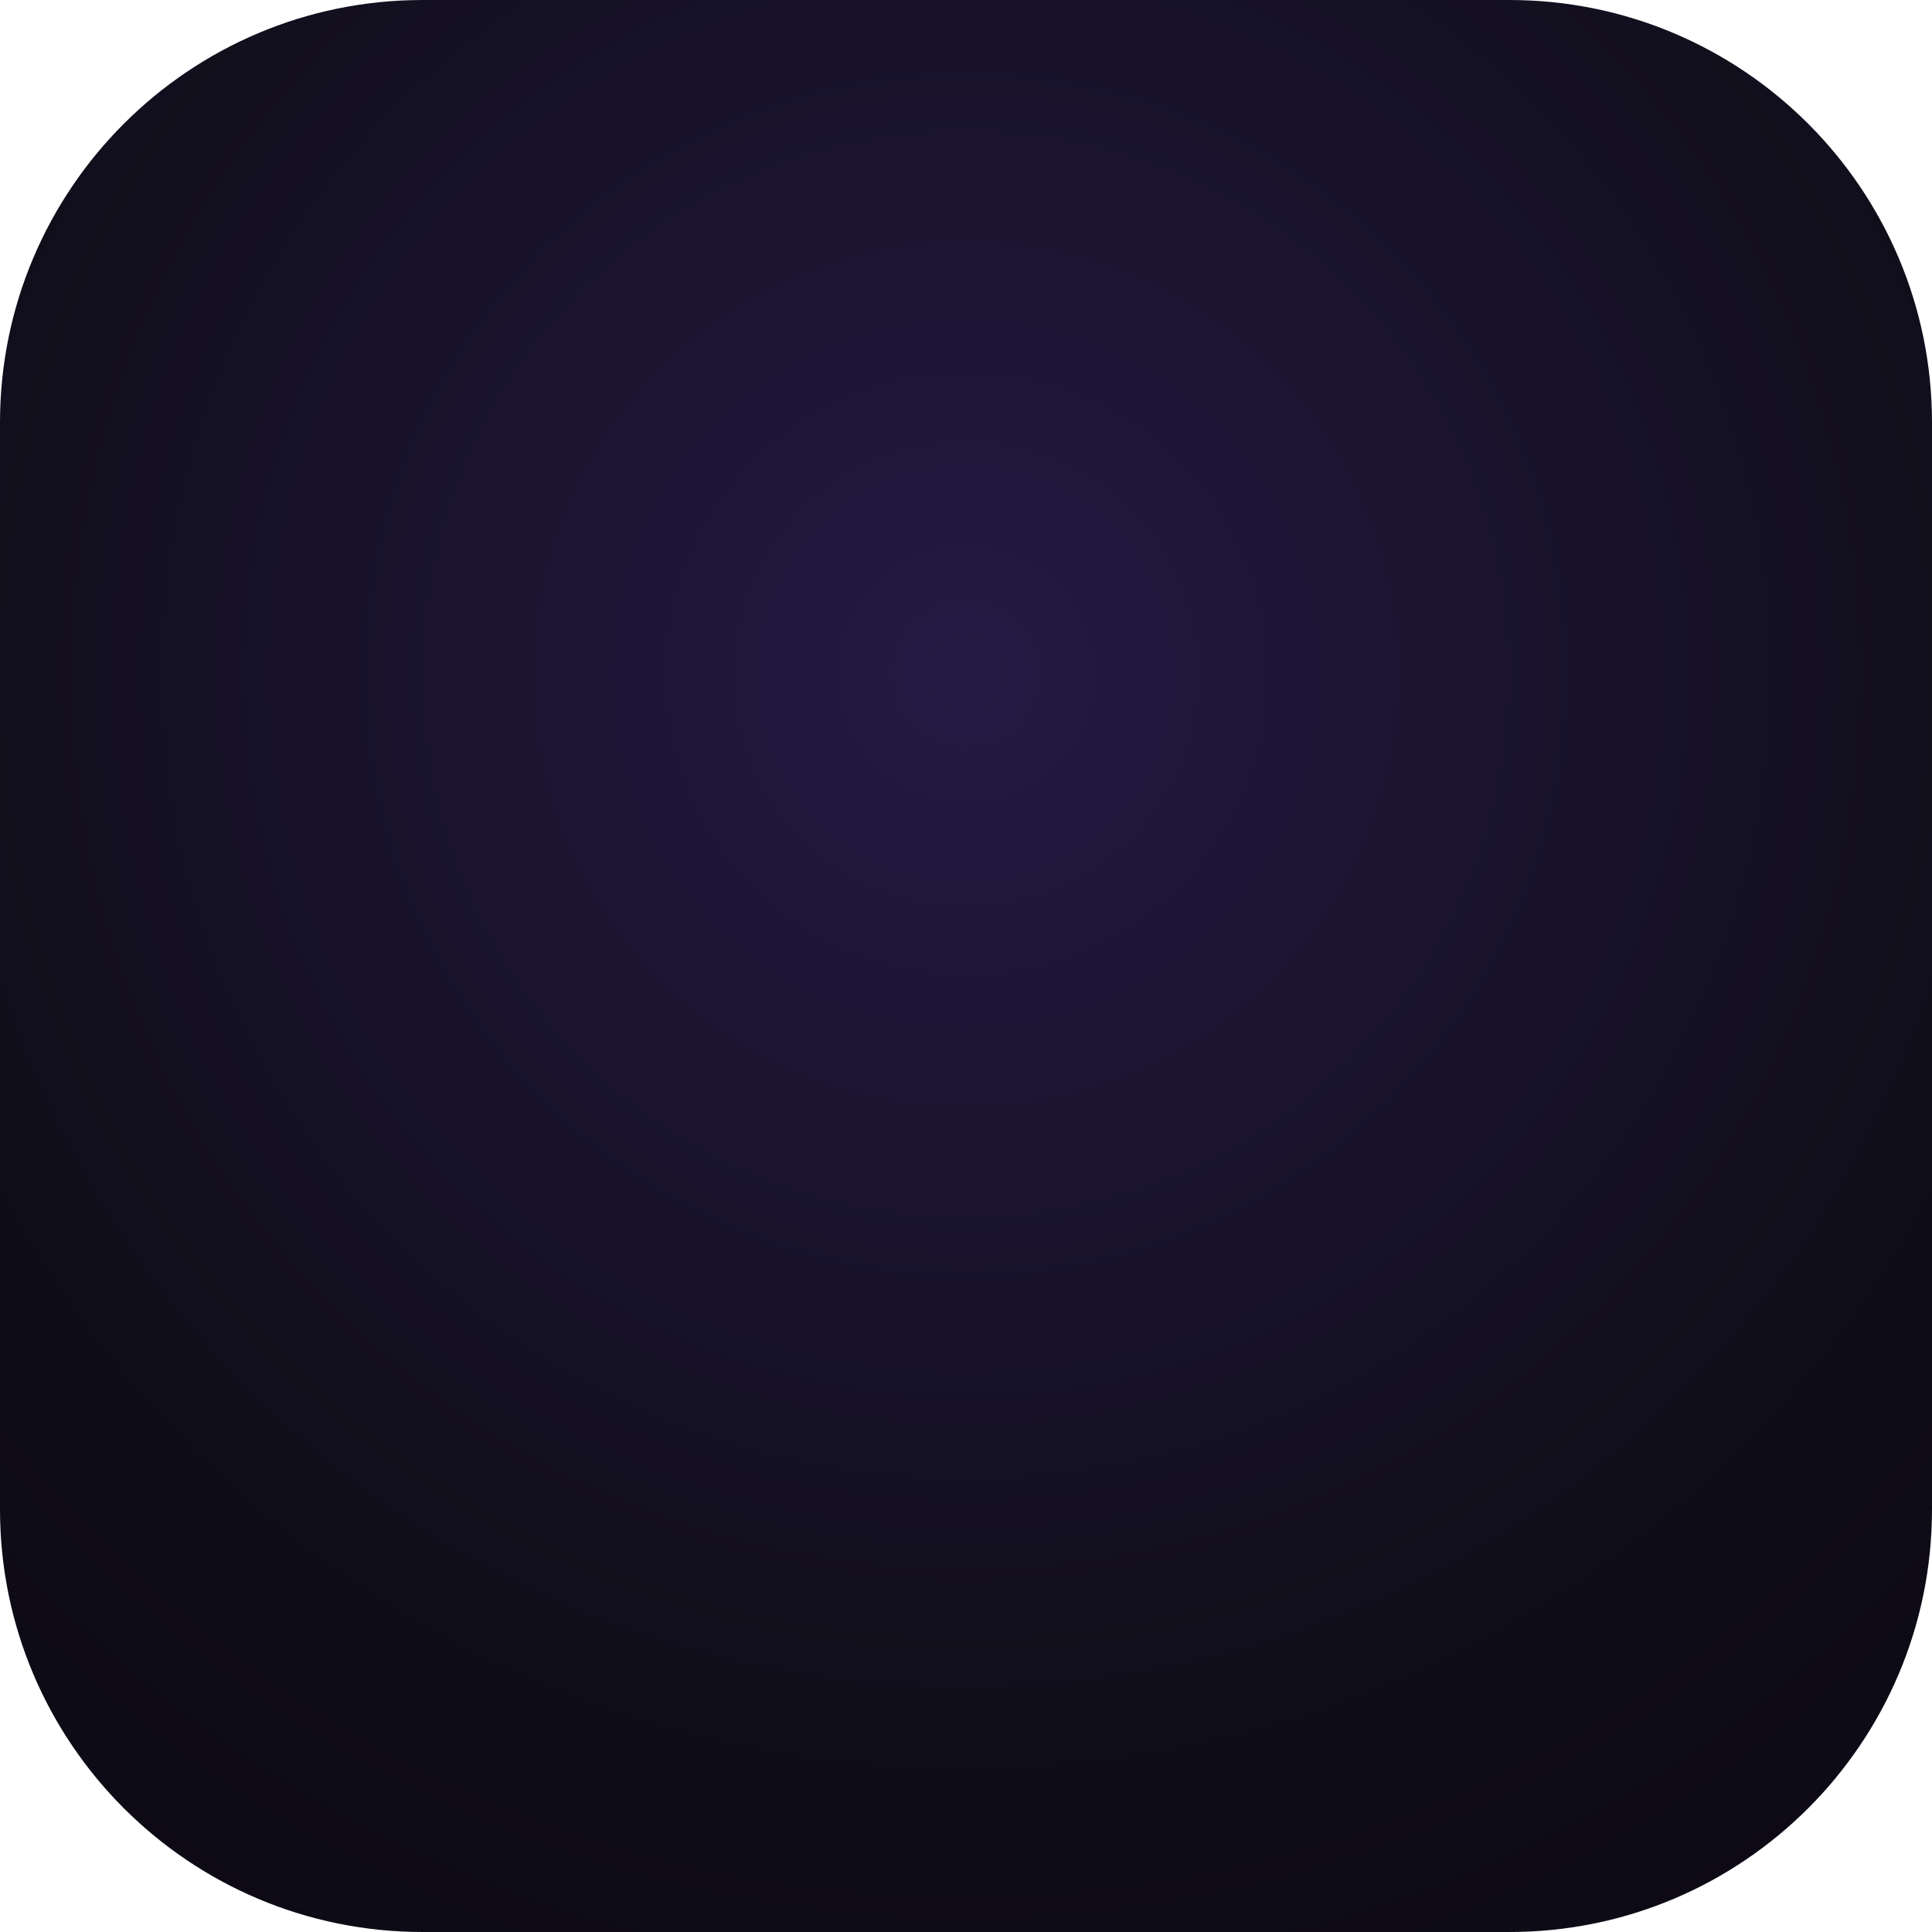
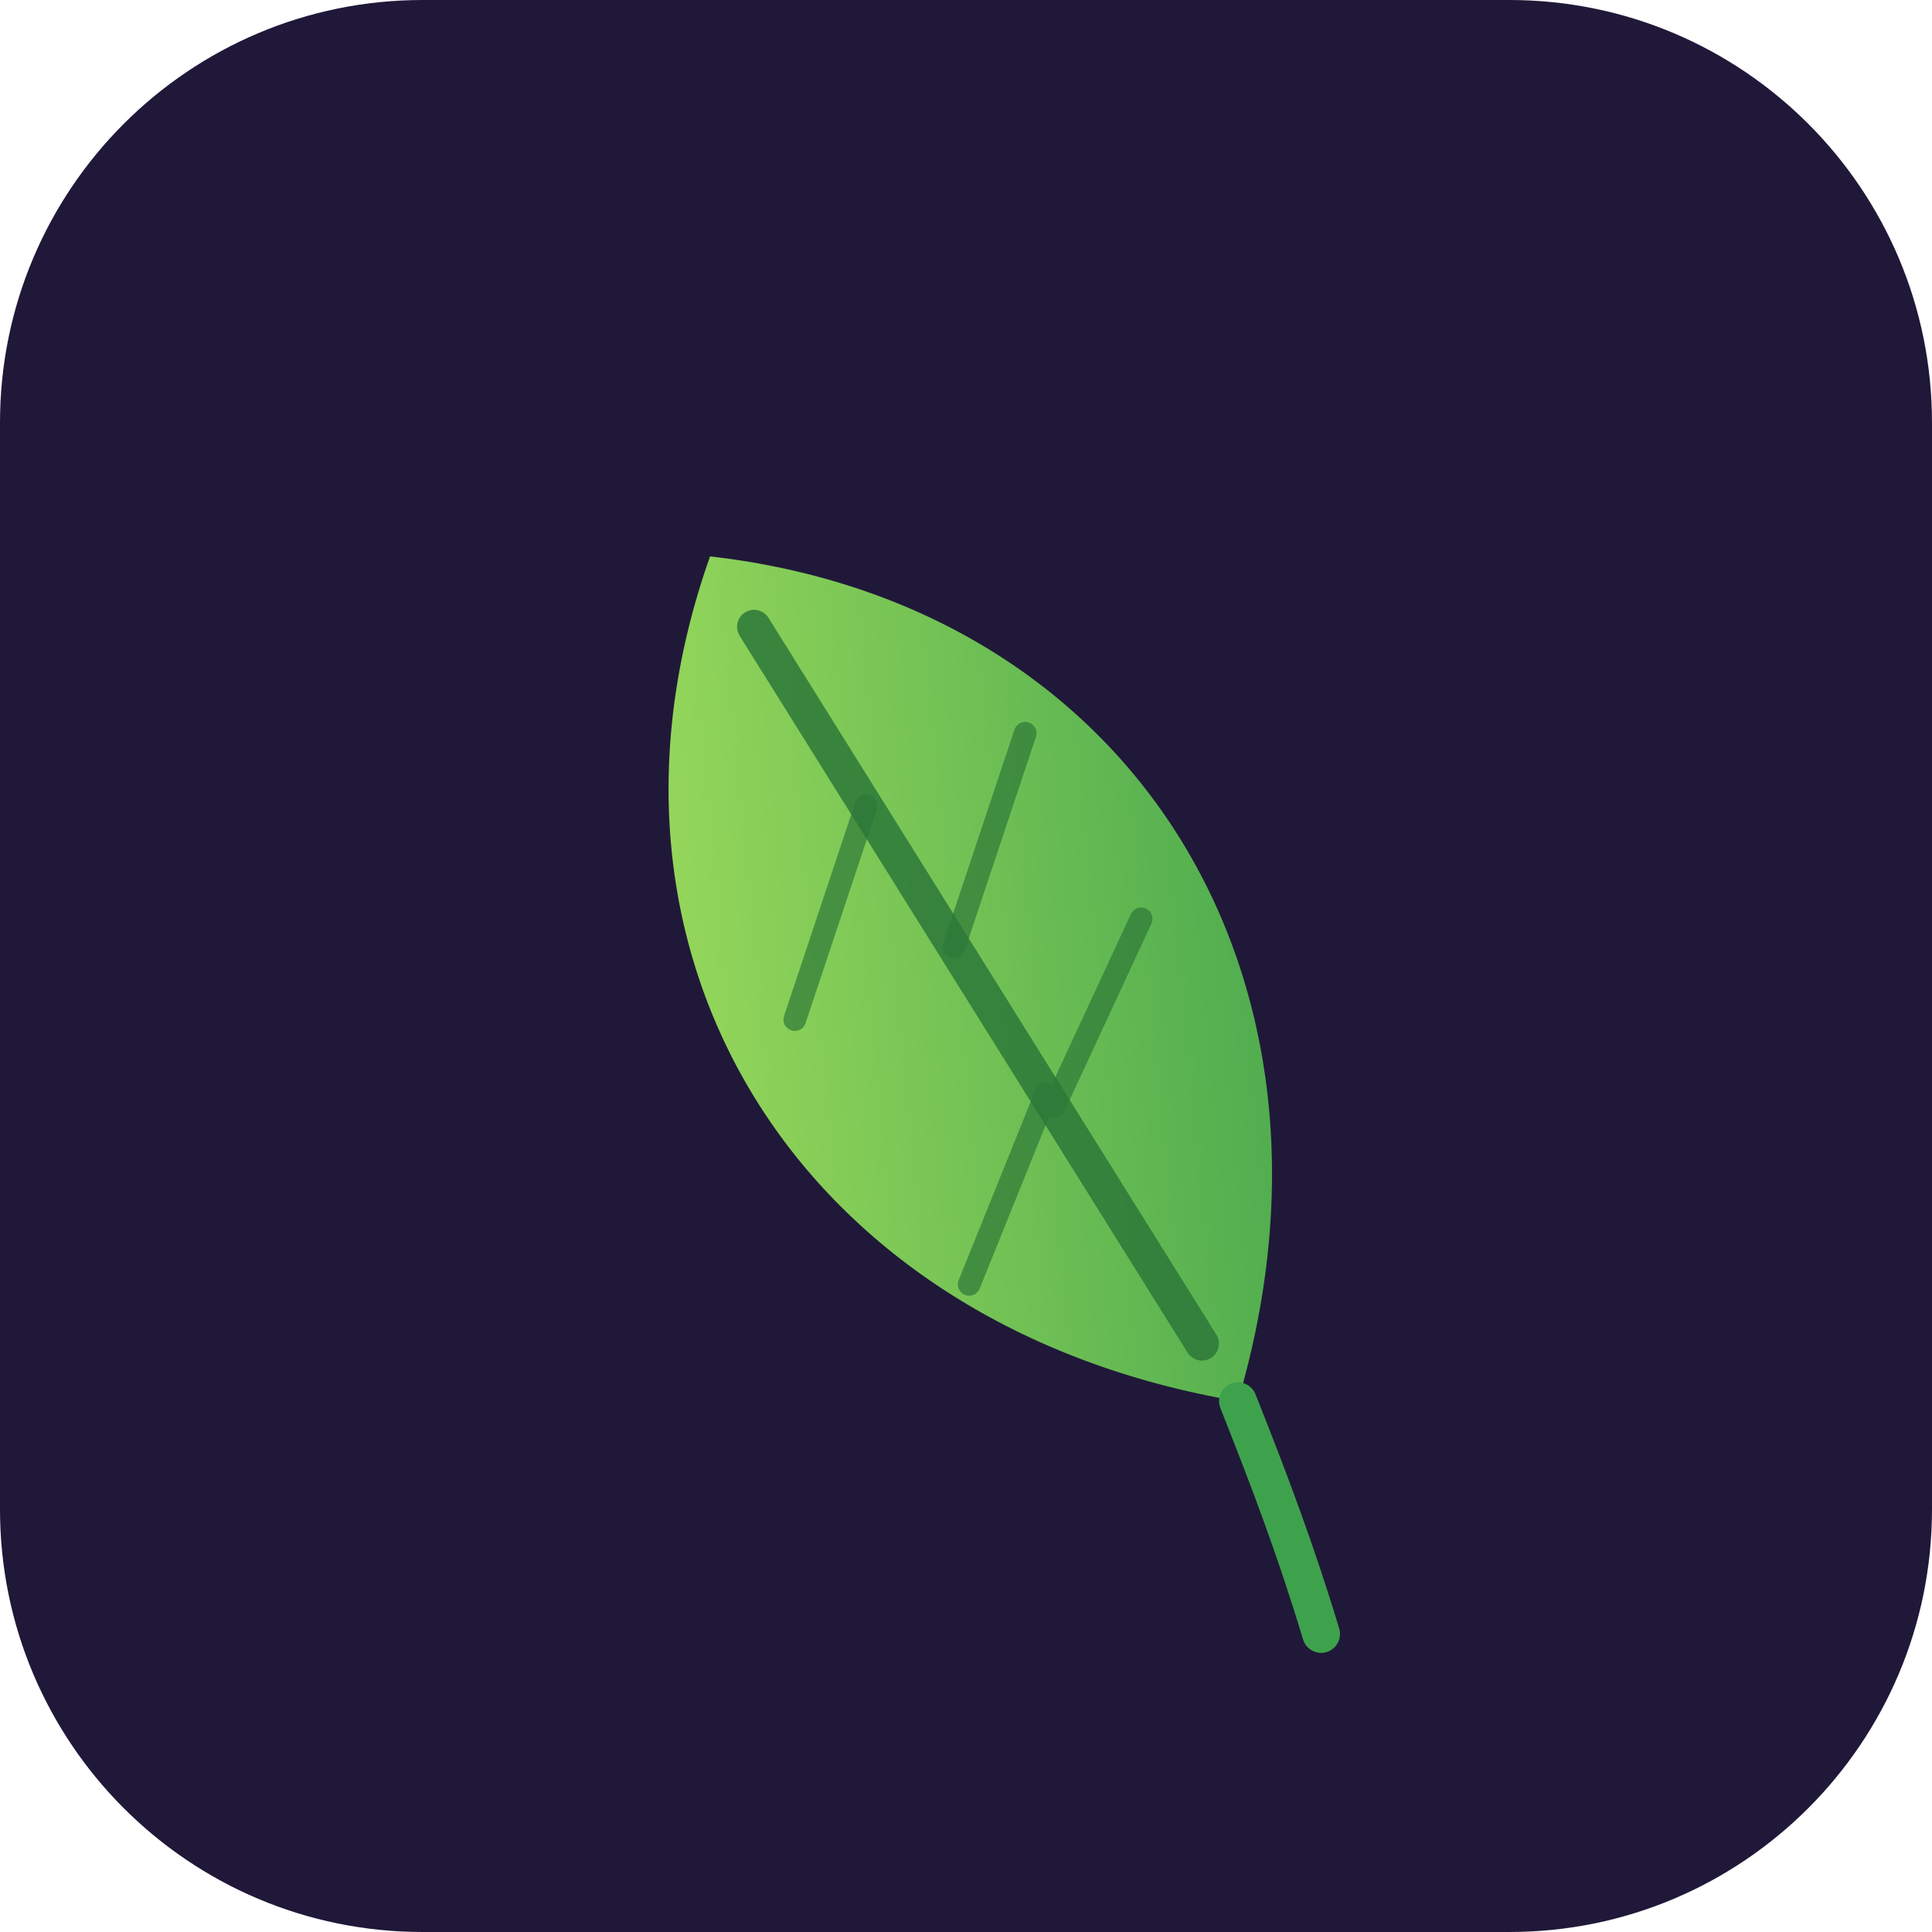
<svg xmlns="http://www.w3.org/2000/svg" width="512" height="512" viewBox="0 0 512 512">
  <defs>
-     <radialGradient id="bg" cx="50%" cy="35%" r="80%">
-       <stop offset="0%" stop-color="#241a44" />
-       <stop offset="60%" stop-color="#120f1e" />
-       <stop offset="100%" stop-color="#0b0912" />
-     </radialGradient>
-     <linearGradient id="wave" x1="0" y1="0" x2="0" y2="1">
-       <stop offset="0%" stop-color="#c9b6ff" />
-       <stop offset="100%" stop-color="#7c5cff" />
+     <linearGradient id="lf" x1="0" y1="0" x2="1" y2="1">
+       <stop offset="0" stop-color="#a6e15d" />
+       <stop offset="1" stop-color="#3ea24c" />
    </linearGradient>
  </defs>
-   <rect width="512" height="512" rx="112" fill="url(#bg)" />
-   <g fill="none" stroke="url(#wave)" stroke-width="26" stroke-linecap="round">
-     <path d="M150 256 Q150 200 150 200" opacity=".55" />
-     <path d="M150 296 L150 216" />
-     <path d="M206 326 L206 186" />
-     <path d="M262 346 L262 166" />
-     <path d="M318 316 L318 196" />
-     <path d="M374 286 L374 226" />
+   <rect width="512" height="512" rx="112" fill="#201839" />
+   <g transform="rotate(-32 256 256)">
+     <path d="M256 128 C 344 198, 344 314, 256 392 C 168 314, 168 198, 256 128 Z" fill="url(#lf)" />
+     <path d="M256 150 L256 374" stroke="#2c7838" stroke-width="9" stroke-linecap="round" opacity=".85" fill="none" />
+     <path d="M256 206 L210 244 M256 250 L302 212 M256 296 L212 328 M256 300 L302 270" stroke="#2c7838" stroke-width="6" stroke-linecap="round" opacity=".7" fill="none" />
+     <path d="M256 392 C 252 414, 248 434, 242 456" stroke="#3ea24c" stroke-width="10" stroke-linecap="round" fill="none" />
  </g>
</svg>
